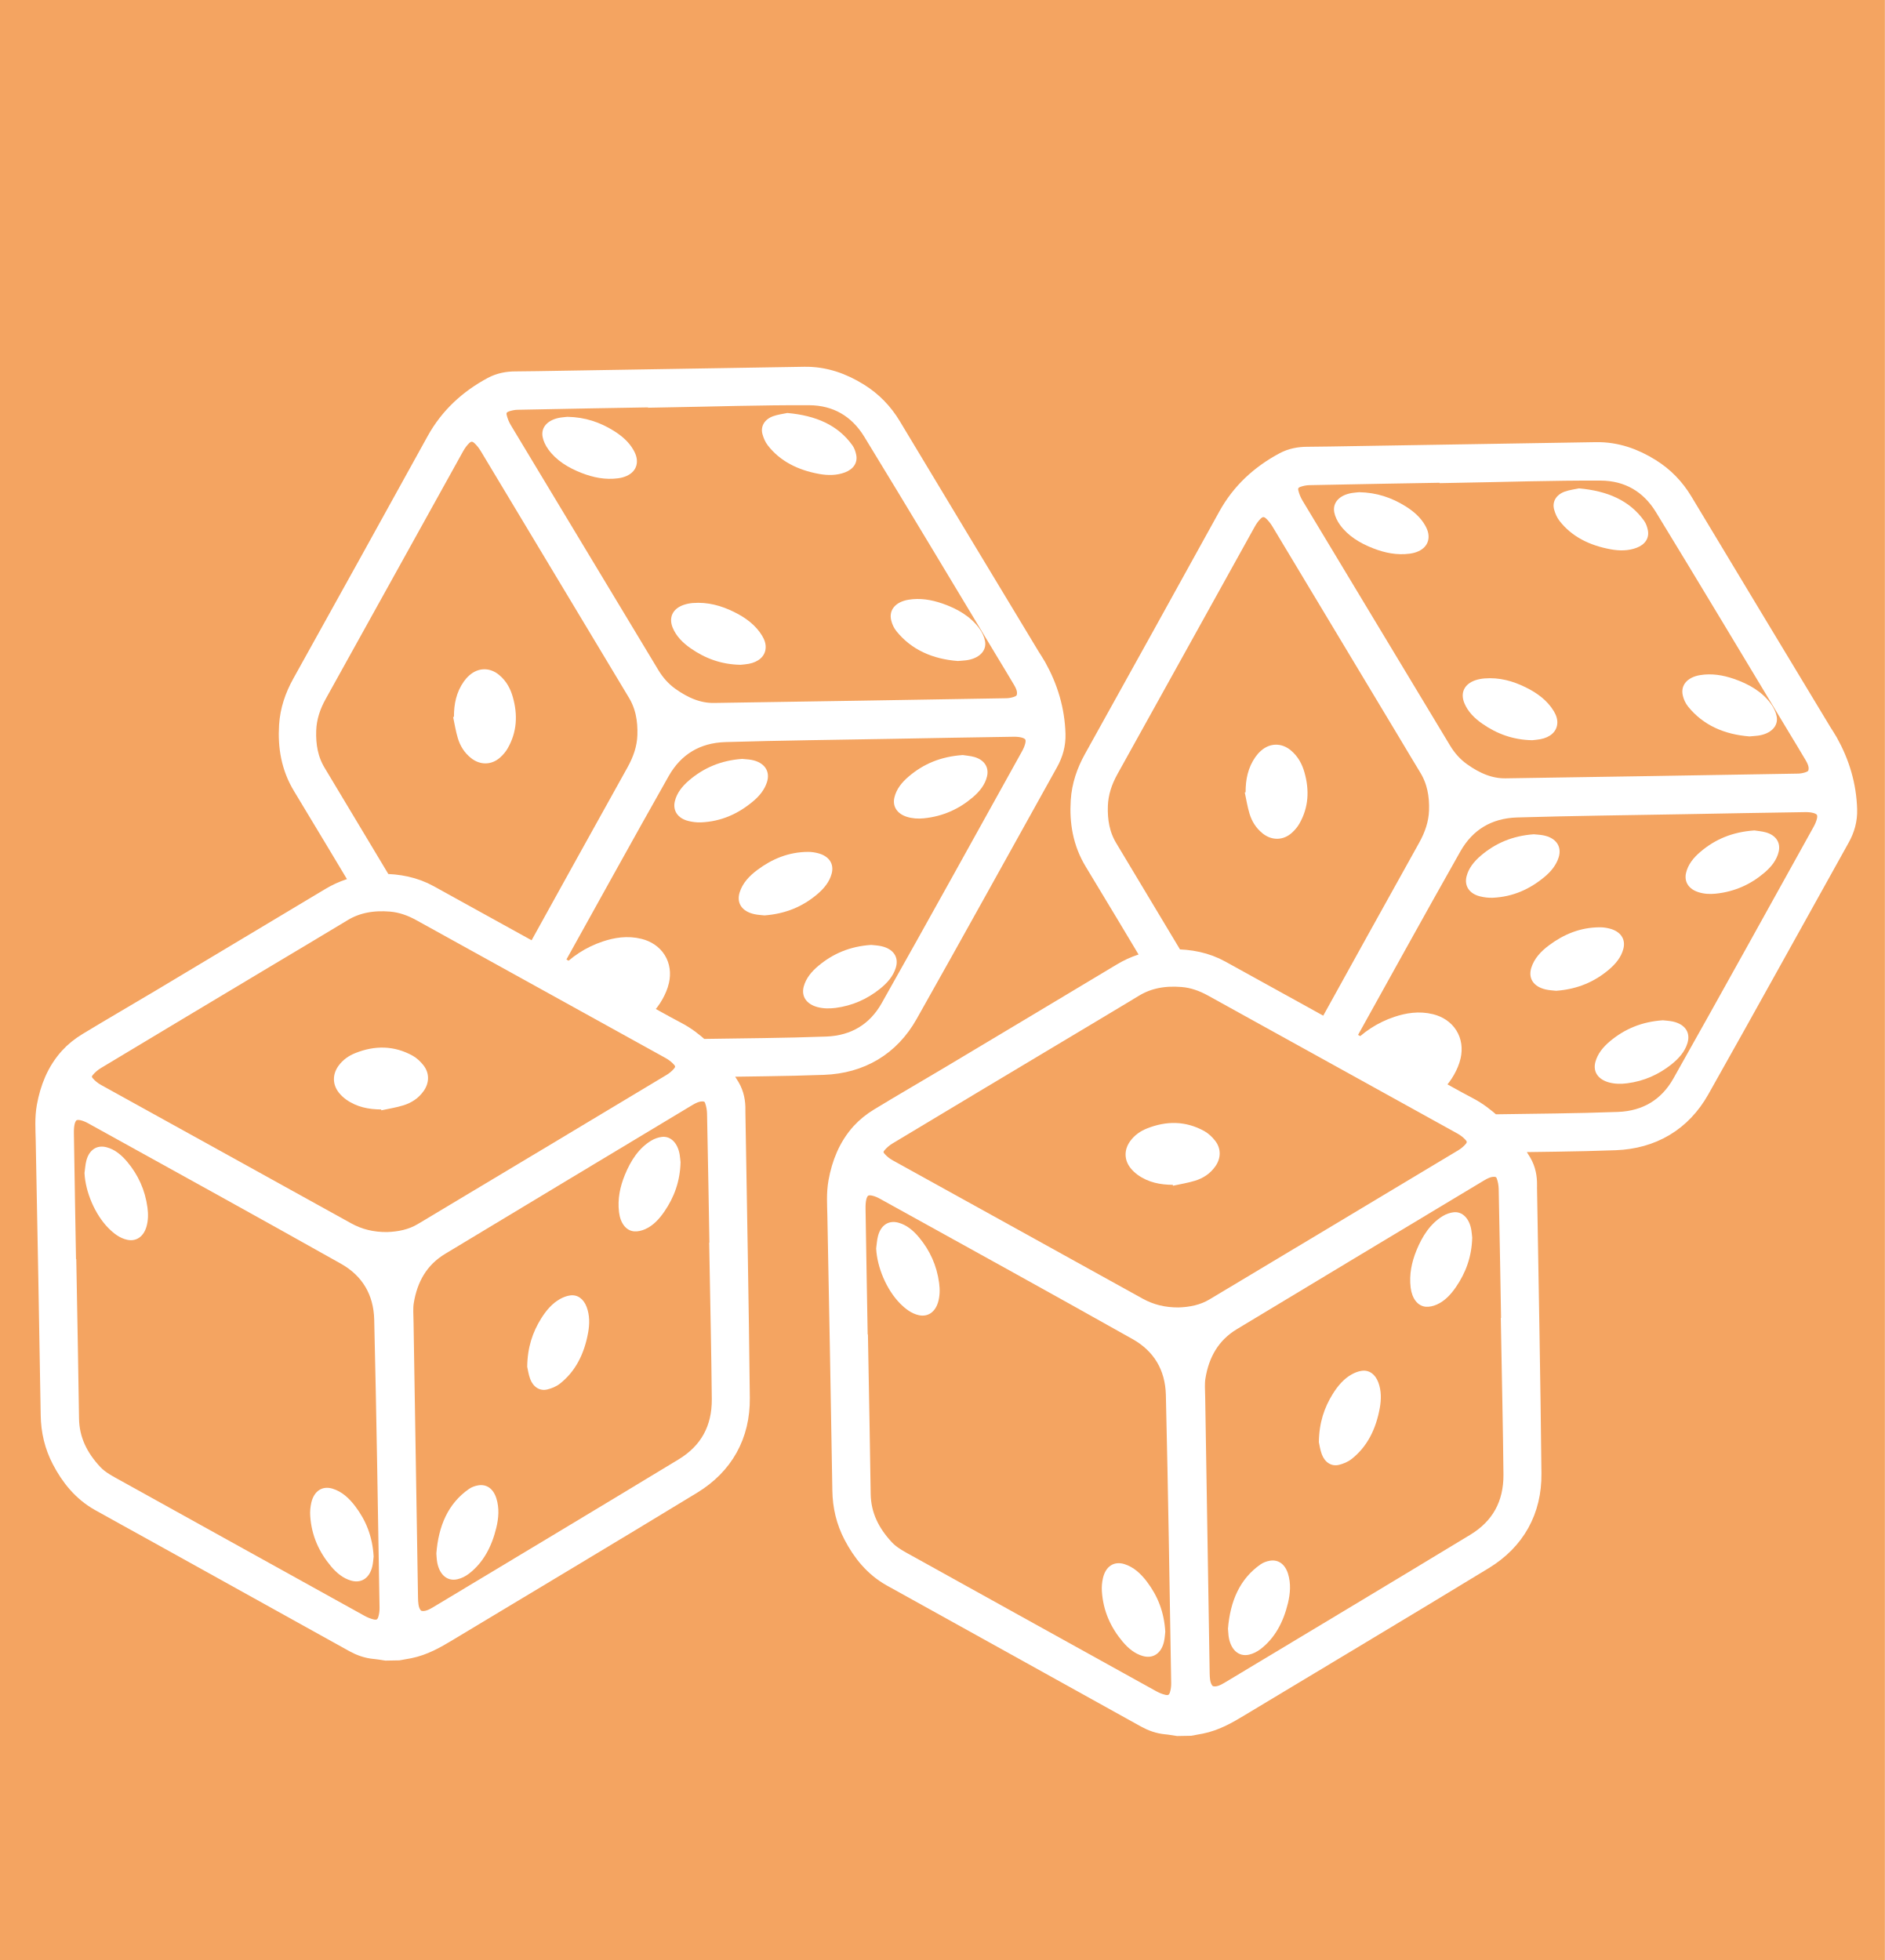
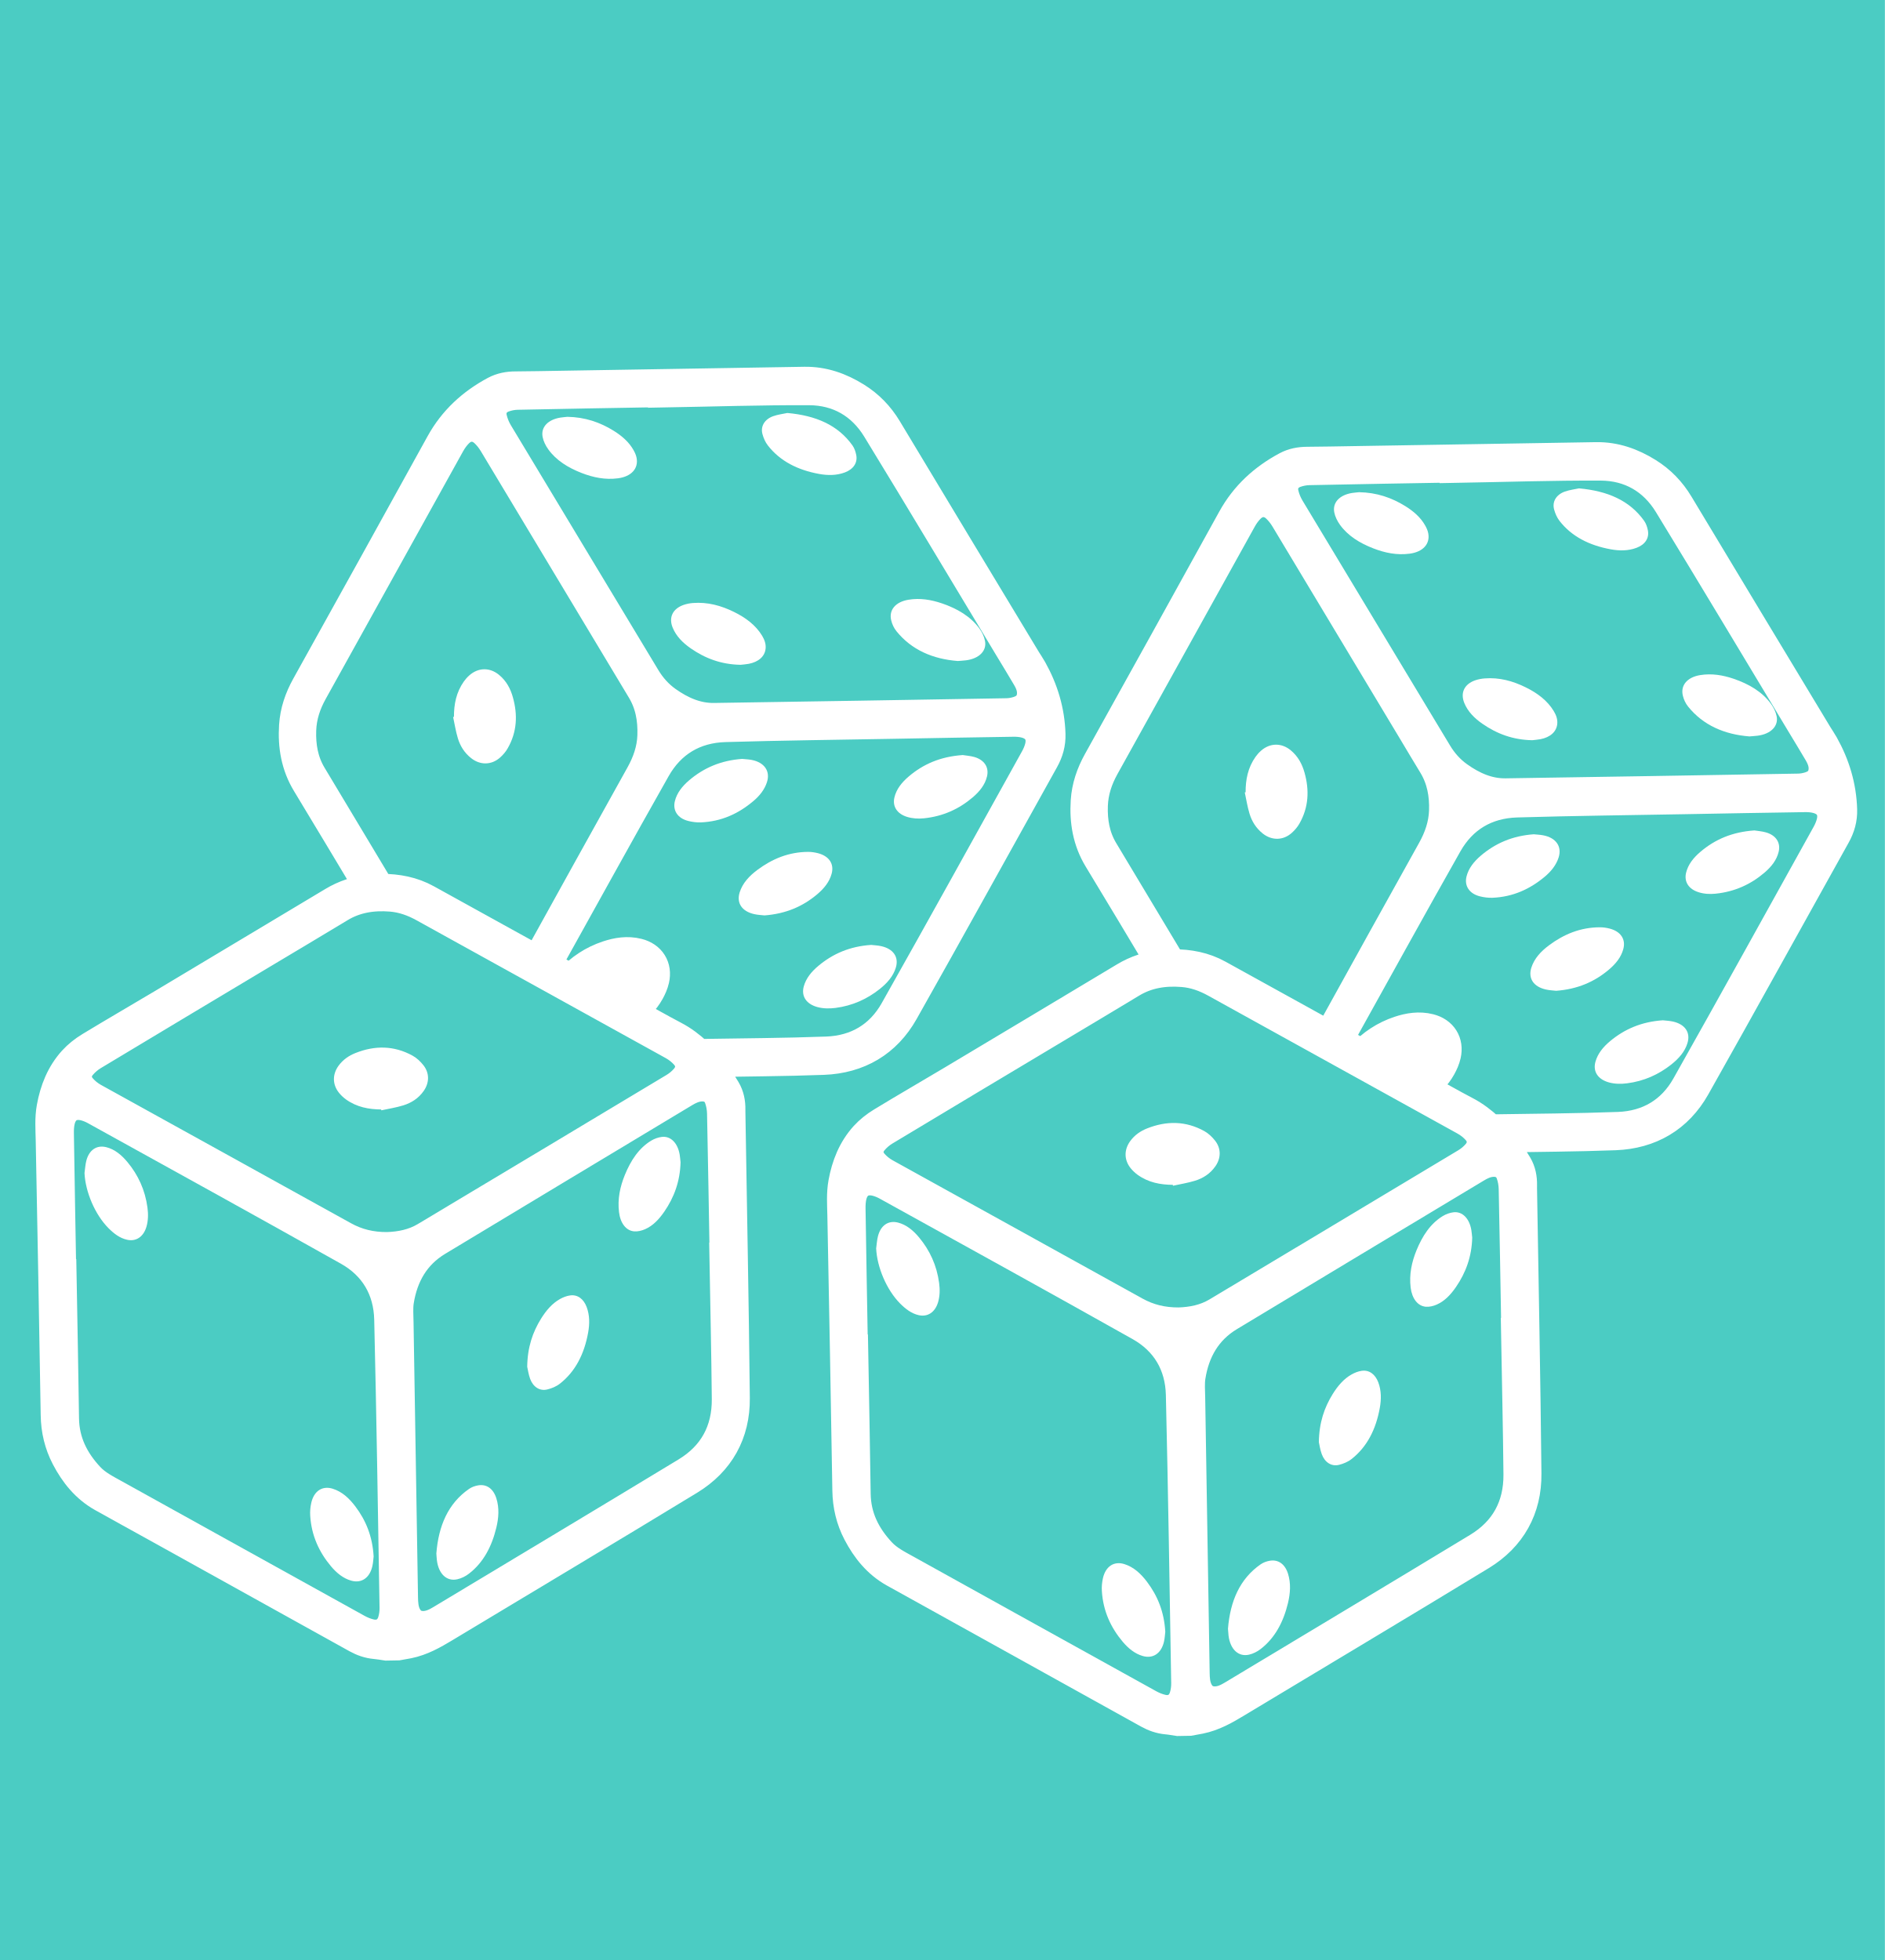
<svg xmlns="http://www.w3.org/2000/svg" width="50px" height="52px" viewBox="0 0 50 52" version="1.1">
-   <defs />
  <g id="Page-1" stroke="none" stroke-width="1" fill="none" fill-rule="evenodd">
    <g id="Lesson-2" transform="translate(-467, -5711)">
      <g id="Group-8" transform="translate(467, 5711)">
-         <rect id="Rectangle-12" fill-opacity="0.6" fill="#F67102" fill-rule="nonzero" x="0" y="0" width="50" height="52" />
+         <polygon id="Rectangle-12" fill-opacity="0.7" fill="#05BCB0" fill-rule="nonzero" points="0 0 50 0 50 52 0 52" />
        <g id="dice" transform="translate(25.31921, 27.91604) rotate(-1) translate(-25.31921, -27.91604) translate(1.319214, 9.41604)" fill="#FFFFFF">
          <path d="M36.306,19.658 C36.327,19.673 36.34,19.683 36.354,19.691 C36.741,19.914 37.124,20.143 37.516,20.357 C37.733,20.476 37.921,20.627 38.099,20.794 C38.131,20.824 38.185,20.847 38.228,20.847 C39.345,20.849 40.462,20.863 41.577,20.841 C42.386,20.825 43.034,20.456 43.443,19.759 C44.735,17.557 46.008,15.344 47.286,13.135 C47.339,13.042 47.384,12.941 47.413,12.838 C47.51,12.495 47.356,12.216 47.011,12.118 C46.904,12.087 46.787,12.075 46.675,12.075 C45.62,12.072 44.564,12.073 43.509,12.074 C42.015,12.075 40.521,12.065 39.027,12.083 C38.198,12.094 37.54,12.469 37.12,13.184 C36.116,14.889 35.132,16.606 34.14,18.318 C34.126,18.341 34.115,18.365 34.1,18.394 C34.348,18.536 34.59,18.676 34.833,18.816 C35.111,18.522 35.439,18.315 35.819,18.195 C36.074,18.115 36.334,18.078 36.598,18.149 C36.907,18.233 37.06,18.482 36.984,18.79 C36.958,18.896 36.91,18.999 36.855,19.094 C36.723,19.325 36.529,19.499 36.306,19.658 Z M37.582,3.179 L37.582,3.169 C36.28,3.169 34.977,3.167 33.675,3.172 C33.547,3.172 33.413,3.196 33.292,3.237 C33.022,3.33 32.881,3.571 32.94,3.847 C32.969,3.988 33.025,4.129 33.097,4.254 C34.361,6.443 35.631,8.629 36.896,10.818 C37.043,11.072 37.229,11.289 37.464,11.462 C37.845,11.743 38.262,11.939 38.744,11.94 C41.33,11.947 43.915,11.949 46.501,11.95 C46.608,11.95 46.718,11.933 46.821,11.902 C47.045,11.835 47.197,11.693 47.23,11.45 C47.256,11.262 47.196,11.093 47.107,10.934 C46.96,10.673 46.808,10.415 46.658,10.156 C45.52,8.192 44.39,6.223 43.24,4.265 C42.838,3.583 42.206,3.204 41.415,3.186 C40.138,3.158 38.86,3.179 37.582,3.179 Z M33.962,18.315 C33.982,18.281 33.996,18.258 34.01,18.234 C34.942,16.618 35.871,15.001 36.809,13.388 C37.001,13.057 37.127,12.714 37.148,12.332 C37.171,11.888 37.103,11.465 36.875,11.075 C36.694,10.767 36.518,10.456 36.339,10.146 C35.249,8.257 34.16,6.367 33.068,4.479 C33.001,4.363 32.917,4.251 32.82,4.159 C32.592,3.945 32.291,3.945 32.062,4.158 C31.967,4.248 31.884,4.358 31.819,4.471 C30.565,6.637 29.317,8.807 28.062,10.972 C27.873,11.299 27.753,11.639 27.733,12.015 C27.71,12.449 27.774,12.866 27.995,13.249 C28.572,14.25 29.15,15.251 29.726,16.253 C29.755,16.303 29.787,16.319 29.843,16.32 C30.254,16.326 30.647,16.406 31.007,16.614 C31.709,17.019 32.411,17.422 33.113,17.826 C33.394,17.988 33.675,18.149 33.962,18.315 Z M38.817,26.248 L38.824,26.248 C38.824,24.958 38.826,23.668 38.821,22.378 C38.82,22.237 38.797,22.089 38.751,21.956 C38.665,21.708 38.451,21.586 38.189,21.607 C38.03,21.619 37.889,21.682 37.754,21.761 C35.547,23.036 33.339,24.309 31.134,25.589 C30.517,25.948 30.182,26.511 30.06,27.202 C30.027,27.391 30.04,27.589 30.04,27.783 C30.036,30.216 30.034,32.649 30.031,35.082 C30.03,35.243 30.04,35.403 30.106,35.554 C30.204,35.779 30.385,35.898 30.629,35.893 C30.801,35.89 30.952,35.823 31.098,35.739 C33.293,34.47 35.49,33.206 37.68,31.93 C38.428,31.495 38.807,30.822 38.815,29.959 C38.825,28.722 38.817,27.485 38.817,26.248 Z M21.117,26.394 L21.124,26.394 C21.124,27.654 21.128,28.913 21.123,30.172 C21.121,30.802 21.371,31.321 21.783,31.777 C21.977,31.991 22.23,32.121 22.475,32.263 C24.593,33.487 26.71,34.712 28.829,35.933 C28.941,35.998 29.064,36.05 29.189,36.081 C29.487,36.155 29.745,36.016 29.844,35.726 C29.886,35.603 29.906,35.466 29.906,35.336 C29.908,32.787 29.914,30.237 29.898,27.688 C29.893,26.874 29.523,26.217 28.819,25.804 C26.61,24.51 24.389,23.237 22.172,21.958 C22.086,21.909 21.993,21.867 21.898,21.84 C21.539,21.734 21.251,21.893 21.157,22.254 C21.127,22.371 21.119,22.495 21.119,22.616 C21.116,23.876 21.117,25.135 21.117,26.394 Z M29.827,25.824 C30.179,25.819 30.539,25.757 30.869,25.568 C33.092,24.288 35.316,23.009 37.538,21.726 C37.654,21.66 37.764,21.571 37.852,21.472 C38.04,21.259 38.044,20.99 37.86,20.774 C37.769,20.667 37.652,20.572 37.529,20.501 C35.349,19.242 33.164,17.988 30.983,16.729 C30.704,16.568 30.413,16.457 30.093,16.427 C29.602,16.379 29.132,16.442 28.696,16.696 C28.032,17.083 27.364,17.464 26.699,17.847 C25.16,18.732 23.62,19.616 22.084,20.505 C21.962,20.576 21.846,20.672 21.755,20.779 C21.582,20.981 21.578,21.238 21.747,21.443 C21.838,21.554 21.956,21.653 22.08,21.725 C24.268,22.989 26.46,24.246 28.647,25.511 C29.009,25.72 29.392,25.819 29.827,25.824 Z M29.624,36.292 C29.526,36.276 29.429,36.255 29.33,36.245 C29.161,36.227 29.008,36.169 28.862,36.085 C27.097,35.065 25.332,34.044 23.567,33.024 C23.106,32.758 22.644,32.493 22.184,32.225 C21.762,31.979 21.476,31.609 21.261,31.18 C21.087,30.833 21.007,30.465 21.008,30.073 C21.01,27.638 21.009,25.202 21.003,22.767 C21.002,22.484 20.986,22.202 21.042,21.922 C21.132,21.473 21.303,21.06 21.617,20.723 C21.746,20.586 21.903,20.466 22.066,20.371 C22.707,19.996 23.358,19.636 24.002,19.266 C25.527,18.39 27.052,17.514 28.575,16.635 C28.879,16.459 29.203,16.36 29.551,16.331 C29.575,16.329 29.599,16.324 29.634,16.318 C29.613,16.282 29.598,16.254 29.581,16.226 C29.04,15.287 28.502,14.346 27.955,13.41 C27.681,12.94 27.606,12.434 27.649,11.904 C27.679,11.536 27.801,11.2 27.986,10.879 C29.216,8.756 30.442,6.631 31.664,4.505 C32.007,3.908 32.497,3.475 33.103,3.164 C33.266,3.08 33.441,3.051 33.626,3.053 C34.026,3.058 34.425,3.056 34.825,3.057 C36.981,3.06 39.136,3.063 41.291,3.064 C41.784,3.064 42.221,3.23 42.626,3.492 C42.956,3.705 43.215,3.982 43.413,4.325 C44.603,6.387 45.798,8.446 46.992,10.506 C47.044,10.595 47.102,10.68 47.15,10.77 C47.437,11.304 47.597,11.871 47.604,12.479 C47.607,12.711 47.543,12.924 47.425,13.127 C46.144,15.332 44.875,17.544 43.584,19.743 C43.122,20.529 42.396,20.937 41.483,20.956 C40.448,20.977 39.411,20.962 38.375,20.962 L38.27,20.962 C38.335,21.04 38.395,21.101 38.442,21.171 C38.574,21.372 38.709,21.572 38.829,21.78 C38.917,21.934 38.946,22.107 38.94,22.285 C38.939,22.316 38.938,22.346 38.938,22.377 C38.935,24.898 38.942,27.42 38.923,29.942 C38.917,30.857 38.496,31.581 37.705,32.044 C35.522,33.322 33.327,34.579 31.138,35.847 C30.839,36.021 30.538,36.183 30.194,36.247 C30.105,36.263 30.014,36.277 29.924,36.292 L29.624,36.292 Z" id="Fill-1" stroke="#FFFFFF" stroke-width="0.9" />
          <path d="M29.73,22.119 C29.401,22.111 29.084,22.047 28.803,21.838 C28.736,21.788 28.672,21.726 28.619,21.658 C28.448,21.437 28.449,21.169 28.617,20.943 C28.739,20.78 28.897,20.677 29.072,20.611 C29.589,20.416 30.1,20.425 30.592,20.709 C30.697,20.771 30.795,20.865 30.872,20.968 C31.031,21.178 31.022,21.434 30.867,21.647 C30.724,21.844 30.532,21.959 30.321,22.02 C30.129,22.076 29.93,22.103 29.733,22.143 C29.732,22.135 29.731,22.127 29.73,22.119" id="Fill-4" />
          <path d="M29.323,33.972 C29.314,34.037 29.307,34.138 29.284,34.233 C29.207,34.543 28.986,34.686 28.716,34.604 C28.505,34.54 28.336,34.396 28.189,34.216 C27.881,33.837 27.684,33.394 27.66,32.866 C27.654,32.752 27.667,32.632 27.694,32.521 C27.771,32.206 27.997,32.067 28.269,32.157 C28.513,32.238 28.701,32.417 28.861,32.637 C29.134,33.012 29.302,33.439 29.323,33.972" id="Fill-6" />
          <path d="M21.832,23.668 C21.849,23.559 21.857,23.447 21.886,23.343 C21.965,23.055 22.172,22.924 22.424,22.993 C22.648,23.055 22.825,23.209 22.978,23.4 C23.253,23.744 23.432,24.145 23.486,24.615 C23.506,24.787 23.501,24.959 23.449,25.125 C23.365,25.389 23.168,25.515 22.932,25.459 C22.738,25.412 22.583,25.288 22.439,25.138 C22.092,24.774 21.847,24.172 21.832,23.668" id="Fill-8" />
          <path d="M33.484,29.013 C33.5,28.493 33.645,28.097 33.875,27.74 C34.013,27.527 34.176,27.342 34.386,27.23 C34.47,27.185 34.562,27.151 34.652,27.14 C34.85,27.114 35.01,27.235 35.088,27.453 C35.167,27.675 35.161,27.905 35.116,28.133 C35.005,28.694 34.763,29.158 34.344,29.475 C34.245,29.55 34.123,29.597 34.007,29.624 C33.808,29.669 33.633,29.553 33.556,29.334 C33.514,29.213 33.498,29.079 33.484,29.013" id="Fill-10" />
          <path d="M37.646,23.658 C37.625,24.161 37.46,24.585 37.193,24.96 C37.051,25.159 36.885,25.33 36.673,25.418 C36.583,25.455 36.48,25.479 36.386,25.47 C36.168,25.449 36.021,25.246 35.99,24.955 C35.954,24.604 36.03,24.279 36.162,23.97 C36.325,23.591 36.543,23.266 36.876,23.072 C36.963,23.021 37.065,22.987 37.162,22.977 C37.399,22.953 37.582,23.151 37.627,23.46 C37.637,23.528 37.64,23.598 37.646,23.658" id="Fill-12" />
          <path d="M30.987,33.921 C31.058,33.191 31.323,32.6 31.885,32.225 C31.958,32.177 32.045,32.148 32.129,32.135 C32.356,32.101 32.53,32.233 32.605,32.488 C32.681,32.749 32.656,33.011 32.59,33.268 C32.46,33.768 32.228,34.188 31.844,34.473 C31.752,34.542 31.642,34.594 31.535,34.617 C31.25,34.677 31.038,34.466 30.999,34.104 C30.993,34.044 30.991,33.982 30.987,33.921" id="Fill-14" />
          <path d="M31.842,11.739 C31.847,11.407 31.913,11.088 32.122,10.803 C32.164,10.746 32.214,10.692 32.27,10.644 C32.511,10.439 32.817,10.44 33.058,10.646 C33.251,10.812 33.355,11.02 33.414,11.246 C33.536,11.712 33.51,12.168 33.252,12.6 C33.201,12.686 33.129,12.767 33.05,12.836 C32.818,13.038 32.514,13.037 32.276,12.84 C32.1,12.694 31.993,12.51 31.936,12.309 C31.883,12.123 31.857,11.932 31.82,11.743 C31.827,11.741 31.834,11.74 31.842,11.739" id="Fill-16" />
          <path d="M45.232,10.491 C44.569,10.428 44.008,10.173 43.618,9.671 C43.552,9.586 43.506,9.482 43.484,9.381 C43.421,9.103 43.609,8.893 43.95,8.842 C44.26,8.797 44.554,8.852 44.838,8.954 C45.241,9.1 45.589,9.311 45.818,9.638 C45.888,9.738 45.941,9.855 45.962,9.969 C46.01,10.234 45.796,10.436 45.453,10.475 C45.39,10.482 45.325,10.484 45.232,10.491" id="Fill-18" />
          <path d="M34.991,3.832 C35.458,3.848 35.854,3.993 36.212,4.224 C36.428,4.364 36.612,4.53 36.727,4.743 C36.763,4.81 36.794,4.881 36.806,4.953 C36.855,5.238 36.656,5.446 36.305,5.486 C35.964,5.525 35.647,5.453 35.343,5.329 C34.984,5.183 34.673,4.983 34.467,4.686 C34.398,4.585 34.343,4.468 34.323,4.354 C34.278,4.091 34.475,3.896 34.805,3.849 C34.871,3.84 34.938,3.837 34.991,3.832" id="Fill-20" />
          <path d="M40.825,3.832 C41.578,3.913 42.163,4.175 42.539,4.725 C42.589,4.798 42.616,4.888 42.632,4.973 C42.671,5.182 42.554,5.354 42.325,5.435 C42.1,5.516 41.867,5.509 41.637,5.463 C41.074,5.35 40.609,5.107 40.293,4.685 C40.226,4.595 40.183,4.487 40.156,4.383 C40.102,4.175 40.217,3.988 40.449,3.91 C40.576,3.868 40.716,3.854 40.825,3.832" id="Fill-22" />
          <path d="M39.469,10.491 C38.954,10.473 38.529,10.302 38.152,10.03 C37.943,9.879 37.772,9.7 37.684,9.473 C37.578,9.199 37.694,8.969 37.988,8.874 C38.065,8.85 38.149,8.835 38.231,8.83 C38.626,8.805 38.982,8.912 39.315,9.083 C39.626,9.242 39.888,9.445 40.053,9.729 C40.116,9.838 40.155,9.953 40.139,10.076 C40.113,10.279 39.946,10.423 39.685,10.468 C39.609,10.481 39.531,10.484 39.469,10.491" id="Fill-24" />
          <path d="M39.987,17.149 C39.915,17.139 39.811,17.134 39.714,17.11 C39.389,17.031 39.246,16.808 39.338,16.528 C39.419,16.284 39.599,16.096 39.82,15.938 C40.213,15.656 40.655,15.476 41.179,15.485 C41.264,15.486 41.351,15.501 41.432,15.523 C41.727,15.604 41.862,15.814 41.787,16.073 C41.725,16.29 41.578,16.463 41.394,16.613 C41.008,16.928 40.554,17.117 39.987,17.149" id="Fill-26" />
          <path d="M45.319,12.987 C45.394,13.001 45.515,13.011 45.626,13.045 C45.892,13.126 46.014,13.328 45.953,13.564 C45.896,13.785 45.75,13.961 45.565,14.113 C45.2,14.414 44.77,14.604 44.26,14.647 C44.106,14.66 43.955,14.649 43.809,14.6 C43.55,14.514 43.428,14.318 43.486,14.084 C43.542,13.86 43.69,13.683 43.878,13.529 C44.269,13.208 44.729,13.017 45.319,12.987" id="Fill-28" />
          <path d="M39.465,12.987 C39.535,12.996 39.627,13 39.716,13.019 C40.055,13.09 40.212,13.325 40.114,13.614 C40.046,13.815 39.908,13.98 39.733,14.121 C39.342,14.436 38.888,14.639 38.342,14.652 C38.231,14.654 38.114,14.637 38.007,14.608 C37.728,14.532 37.597,14.324 37.662,14.077 C37.72,13.857 37.868,13.681 38.053,13.528 C38.442,13.209 38.9,13.017 39.465,12.987" id="Fill-30" />
          <path d="M42.803,17.981 C42.874,17.991 42.975,17.996 43.07,18.019 C43.391,18.097 43.535,18.318 43.446,18.594 C43.373,18.824 43.208,19.003 43.006,19.158 C42.668,19.416 42.279,19.586 41.826,19.636 C41.666,19.654 41.505,19.65 41.348,19.605 C41.055,19.52 40.92,19.311 40.995,19.053 C41.059,18.834 41.208,18.66 41.395,18.509 C41.784,18.197 42.237,18.009 42.803,17.981" id="Fill-32" />
          <path d="M15.344,17.292 C15.365,17.306 15.378,17.317 15.392,17.325 C15.779,17.548 16.162,17.776 16.554,17.991 C16.771,18.109 16.959,18.26 17.137,18.428 C17.169,18.458 17.223,18.481 17.267,18.481 C18.383,18.482 19.5,18.497 20.616,18.475 C21.424,18.458 22.072,18.09 22.481,17.392 C23.773,15.191 25.046,12.978 26.324,10.768 C26.377,10.676 26.422,10.575 26.451,10.472 C26.549,10.128 26.394,9.849 26.049,9.751 C25.942,9.721 25.825,9.709 25.713,9.709 C24.658,9.706 23.602,9.707 22.547,9.708 C21.053,9.709 19.559,9.699 18.065,9.717 C17.236,9.727 16.579,10.103 16.158,10.818 C15.154,12.523 14.17,14.24 13.178,15.952 C13.165,15.975 13.153,15.999 13.138,16.027 C13.386,16.17 13.628,16.309 13.871,16.449 C14.149,16.156 14.477,15.949 14.858,15.829 C15.112,15.749 15.372,15.712 15.636,15.783 C15.945,15.866 16.098,16.116 16.022,16.424 C15.996,16.53 15.948,16.633 15.893,16.728 C15.761,16.959 15.567,17.133 15.344,17.292 Z M16.62,0.812 L16.62,0.803 C15.318,0.803 14.015,0.801 12.713,0.806 C12.585,0.806 12.451,0.829 12.33,0.871 C12.06,0.964 11.919,1.204 11.978,1.481 C12.008,1.622 12.063,1.763 12.135,1.888 C13.399,4.077 14.669,6.263 15.934,8.452 C16.081,8.706 16.267,8.922 16.502,9.096 C16.883,9.376 17.3,9.573 17.782,9.574 C20.368,9.581 22.954,9.583 25.539,9.584 C25.646,9.584 25.756,9.567 25.859,9.536 C26.083,9.469 26.235,9.327 26.269,9.084 C26.294,8.896 26.235,8.727 26.145,8.568 C25.998,8.307 25.846,8.049 25.696,7.79 C24.558,5.825 23.428,3.856 22.278,1.899 C21.876,1.216 21.244,0.837 20.453,0.82 C19.176,0.792 17.898,0.812 16.62,0.812 Z M13.001,15.948 C13.02,15.915 13.034,15.891 13.048,15.868 C13.98,14.252 14.91,12.635 15.847,11.022 C16.039,10.691 16.166,10.347 16.186,9.966 C16.209,9.522 16.142,9.099 15.913,8.709 C15.733,8.401 15.556,8.09 15.377,7.78 C14.288,5.891 13.198,4.001 12.106,2.113 C12.039,1.997 11.955,1.885 11.858,1.793 C11.63,1.579 11.329,1.579 11.101,1.792 C11.005,1.882 10.923,1.991 10.857,2.105 C9.603,4.271 8.356,6.441 7.101,8.606 C6.911,8.932 6.791,9.273 6.771,9.648 C6.748,10.083 6.812,10.5 7.033,10.883 C7.611,11.884 8.188,12.885 8.764,13.887 C8.793,13.936 8.825,13.953 8.881,13.953 C9.292,13.96 9.685,14.04 10.046,14.248 C10.747,14.653 11.449,15.056 12.151,15.46 C12.432,15.621 12.713,15.783 13.001,15.948 Z M17.856,23.882 L17.862,23.882 C17.862,22.592 17.864,21.302 17.859,20.012 C17.858,19.87 17.835,19.723 17.789,19.589 C17.704,19.341 17.489,19.22 17.227,19.241 C17.068,19.253 16.927,19.316 16.792,19.394 C14.585,20.67 12.377,21.943 10.173,23.223 C9.555,23.581 9.22,24.145 9.098,24.836 C9.065,25.025 9.079,25.223 9.078,25.417 C9.074,27.85 9.072,30.283 9.069,32.715 C9.069,32.877 9.078,33.037 9.144,33.188 C9.242,33.412 9.423,33.532 9.667,33.527 C9.839,33.523 9.991,33.457 10.136,33.373 C12.331,32.104 14.528,30.84 16.718,29.564 C17.466,29.129 17.845,28.456 17.853,27.593 C17.863,26.356 17.856,25.119 17.856,23.882 Z M0.155,24.028 L0.162,24.028 C0.162,25.288 0.166,26.547 0.161,27.806 C0.159,28.435 0.409,28.955 0.821,29.411 C1.015,29.625 1.268,29.755 1.513,29.897 C3.631,31.12 5.748,32.346 7.867,33.567 C7.979,33.632 8.102,33.684 8.227,33.715 C8.525,33.788 8.783,33.65 8.882,33.36 C8.924,33.237 8.944,33.1 8.944,32.97 C8.946,30.42 8.952,27.871 8.936,25.322 C8.931,24.508 8.561,23.851 7.857,23.438 C5.648,22.144 3.427,20.871 1.21,19.592 C1.124,19.542 1.031,19.501 0.936,19.473 C0.577,19.368 0.289,19.527 0.195,19.888 C0.165,20.004 0.157,20.129 0.157,20.25 C0.154,21.509 0.155,22.769 0.155,24.028 Z M8.865,23.458 C9.217,23.453 9.578,23.391 9.907,23.202 C12.131,21.922 14.355,20.643 16.576,19.36 C16.692,19.293 16.802,19.205 16.89,19.105 C17.078,18.893 17.082,18.623 16.898,18.408 C16.807,18.301 16.69,18.206 16.568,18.135 C14.387,16.876 12.203,15.622 10.021,14.363 C9.743,14.202 9.451,14.091 9.131,14.06 C8.64,14.013 8.17,14.075 7.734,14.33 C7.07,14.717 6.403,15.097 5.737,15.48 C4.198,16.366 2.659,17.249 1.122,18.139 C1,18.21 0.885,18.306 0.793,18.413 C0.62,18.615 0.616,18.871 0.785,19.077 C0.876,19.188 0.994,19.287 1.118,19.359 C3.306,20.623 5.498,21.879 7.685,23.144 C8.047,23.354 8.43,23.453 8.865,23.458 Z M8.662,33.925 C8.564,33.909 8.467,33.889 8.368,33.879 C8.199,33.861 8.046,33.803 7.9,33.719 C6.135,32.698 4.371,31.678 2.606,30.658 C2.145,30.392 1.682,30.127 1.222,29.859 C0.8,29.613 0.514,29.243 0.299,28.814 C0.125,28.466 0.045,28.099 0.046,27.707 C0.048,25.272 0.047,22.836 0.041,20.4 C0.04,20.117 0.024,19.836 0.08,19.556 C0.17,19.107 0.341,18.694 0.655,18.357 C0.784,18.219 0.941,18.1 1.104,18.005 C1.746,17.63 2.396,17.27 3.041,16.9 C4.566,16.024 6.09,15.147 7.613,14.269 C7.917,14.093 8.241,13.994 8.589,13.965 C8.613,13.963 8.637,13.958 8.672,13.952 C8.651,13.916 8.636,13.887 8.62,13.859 C8.078,12.921 7.54,11.98 6.994,11.044 C6.719,10.574 6.644,10.068 6.687,9.537 C6.717,9.17 6.839,8.834 7.024,8.513 C8.254,6.39 9.48,4.265 10.702,2.138 C11.045,1.542 11.535,1.109 12.141,0.797 C12.304,0.714 12.479,0.684 12.664,0.687 C13.064,0.692 13.464,0.69 13.864,0.691 C16.019,0.693 18.174,0.697 20.329,0.698 C20.822,0.698 21.259,0.864 21.664,1.126 C21.994,1.339 22.253,1.616 22.451,1.958 C23.641,4.021 24.836,6.08 26.03,8.14 C26.082,8.229 26.14,8.314 26.188,8.404 C26.475,8.937 26.635,9.505 26.642,10.112 C26.645,10.345 26.581,10.557 26.463,10.76 C25.183,12.966 23.913,15.178 22.622,17.376 C22.16,18.163 21.434,18.571 20.521,18.59 C19.486,18.611 18.449,18.595 17.413,18.596 L17.308,18.596 C17.373,18.674 17.433,18.735 17.48,18.805 C17.613,19.005 17.747,19.206 17.867,19.414 C17.955,19.568 17.985,19.741 17.978,19.919 C17.977,19.95 17.977,19.98 17.977,20.011 C17.973,22.532 17.98,25.054 17.962,27.575 C17.955,28.491 17.534,29.215 16.743,29.678 C14.56,30.956 12.365,32.213 10.176,33.481 C9.877,33.654 9.577,33.817 9.232,33.881 C9.143,33.897 9.052,33.911 8.962,33.925 L8.662,33.925 Z" id="Fill-1" stroke="#FFFFFF" stroke-width="0.9" />
          <path d="M8.768,19.753 C8.439,19.745 8.122,19.68 7.841,19.472 C7.774,19.422 7.71,19.36 7.657,19.292 C7.486,19.071 7.487,18.803 7.655,18.577 C7.777,18.414 7.936,18.311 8.11,18.245 C8.627,18.049 9.138,18.059 9.63,18.343 C9.735,18.404 9.833,18.499 9.911,18.602 C10.069,18.812 10.06,19.067 9.905,19.281 C9.762,19.478 9.57,19.592 9.359,19.654 C9.167,19.71 8.968,19.737 8.771,19.776 C8.77,19.769 8.769,19.761 8.768,19.753" id="Fill-4" />
          <path d="M8.361,31.606 C8.352,31.671 8.346,31.772 8.322,31.867 C8.245,32.177 8.024,32.32 7.754,32.238 C7.543,32.174 7.374,32.03 7.227,31.85 C6.919,31.47 6.722,31.028 6.698,30.5 C6.692,30.386 6.705,30.265 6.732,30.155 C6.809,29.84 7.035,29.701 7.307,29.791 C7.552,29.872 7.739,30.051 7.899,30.271 C8.172,30.646 8.34,31.073 8.361,31.606" id="Fill-6" />
          <path d="M0.87,21.302 C0.888,21.193 0.895,21.081 0.924,20.976 C1.003,20.689 1.21,20.558 1.462,20.627 C1.686,20.688 1.863,20.843 2.016,21.034 C2.291,21.377 2.47,21.779 2.524,22.249 C2.544,22.421 2.539,22.593 2.487,22.759 C2.403,23.022 2.206,23.149 1.97,23.092 C1.776,23.046 1.621,22.922 1.477,22.772 C1.13,22.408 0.885,21.805 0.87,21.302" id="Fill-8" />
          <path d="M12.522,26.646 C12.538,26.127 12.683,25.731 12.913,25.374 C13.051,25.161 13.214,24.976 13.425,24.863 C13.508,24.819 13.6,24.785 13.69,24.774 C13.888,24.748 14.048,24.869 14.126,25.087 C14.205,25.309 14.199,25.539 14.154,25.767 C14.043,26.328 13.801,26.792 13.382,27.109 C13.283,27.184 13.161,27.231 13.045,27.257 C12.846,27.303 12.671,27.187 12.594,26.968 C12.552,26.846 12.537,26.712 12.522,26.646" id="Fill-10" />
          <path d="M16.684,21.291 C16.663,21.795 16.498,22.219 16.231,22.593 C16.089,22.793 15.923,22.964 15.711,23.052 C15.621,23.089 15.518,23.113 15.424,23.104 C15.206,23.083 15.059,22.88 15.029,22.588 C14.992,22.238 15.068,21.913 15.2,21.604 C15.363,21.225 15.581,20.9 15.914,20.706 C16.001,20.655 16.103,20.621 16.2,20.611 C16.437,20.587 16.62,20.784 16.665,21.094 C16.675,21.162 16.678,21.232 16.684,21.291" id="Fill-12" />
          <path d="M10.026,31.555 C10.096,30.825 10.361,30.234 10.923,29.859 C10.996,29.81 11.083,29.782 11.167,29.769 C11.394,29.735 11.568,29.867 11.643,30.122 C11.72,30.383 11.695,30.645 11.628,30.902 C11.498,31.402 11.266,31.822 10.882,32.107 C10.79,32.176 10.68,32.228 10.573,32.25 C10.288,32.311 10.076,32.1 10.037,31.738 C10.031,31.677 10.029,31.616 10.026,31.555" id="Fill-14" />
          <path d="M10.88,9.372 C10.885,9.04 10.951,8.722 11.16,8.437 C11.202,8.38 11.252,8.325 11.308,8.278 C11.549,8.072 11.855,8.073 12.096,8.28 C12.289,8.445 12.393,8.654 12.452,8.88 C12.574,9.346 12.548,9.802 12.29,10.233 C12.239,10.32 12.167,10.401 12.089,10.469 C11.856,10.672 11.552,10.671 11.314,10.473 C11.138,10.328 11.031,10.144 10.974,9.943 C10.921,9.757 10.895,9.565 10.858,9.376 C10.865,9.375 10.873,9.374 10.88,9.372" id="Fill-16" />
          <path d="M24.271,8.124 C23.608,8.062 23.046,7.807 22.656,7.305 C22.59,7.22 22.544,7.116 22.522,7.015 C22.459,6.737 22.647,6.527 22.988,6.476 C23.298,6.43 23.592,6.486 23.876,6.588 C24.28,6.734 24.627,6.945 24.857,7.272 C24.927,7.371 24.979,7.489 25,7.603 C25.048,7.868 24.835,8.07 24.491,8.109 C24.428,8.116 24.363,8.118 24.271,8.124" id="Fill-18" />
          <path d="M14.029,1.466 C14.496,1.482 14.893,1.627 15.25,1.858 C15.466,1.998 15.65,2.164 15.765,2.377 C15.801,2.443 15.832,2.515 15.844,2.587 C15.893,2.872 15.694,3.08 15.343,3.12 C15.002,3.159 14.685,3.087 14.381,2.963 C14.022,2.816 13.711,2.617 13.505,2.319 C13.436,2.219 13.381,2.102 13.361,1.987 C13.316,1.725 13.513,1.53 13.844,1.483 C13.909,1.474 13.976,1.471 14.029,1.466" id="Fill-20" />
          <path d="M19.863,1.466 C20.616,1.546 21.201,1.809 21.577,2.359 C21.627,2.432 21.654,2.522 21.67,2.607 C21.71,2.816 21.592,2.987 21.363,3.069 C21.138,3.149 20.905,3.143 20.675,3.097 C20.112,2.984 19.648,2.74 19.332,2.319 C19.264,2.229 19.221,2.121 19.194,2.017 C19.14,1.809 19.255,1.622 19.487,1.544 C19.614,1.501 19.754,1.488 19.863,1.466" id="Fill-22" />
          <path d="M18.507,8.124 C17.993,8.107 17.567,7.936 17.191,7.664 C16.981,7.513 16.811,7.334 16.722,7.106 C16.616,6.833 16.733,6.603 17.026,6.508 C17.103,6.483 17.187,6.468 17.269,6.463 C17.664,6.439 18.02,6.546 18.353,6.717 C18.664,6.876 18.926,7.079 19.091,7.363 C19.154,7.472 19.193,7.587 19.177,7.71 C19.152,7.913 18.984,8.057 18.723,8.102 C18.647,8.115 18.569,8.118 18.507,8.124" id="Fill-24" />
          <path d="M19.025,14.783 C18.953,14.773 18.849,14.768 18.752,14.744 C18.427,14.665 18.284,14.442 18.376,14.162 C18.457,13.918 18.637,13.73 18.858,13.572 C19.251,13.29 19.693,13.11 20.217,13.118 C20.302,13.12 20.389,13.135 20.47,13.157 C20.765,13.238 20.9,13.448 20.825,13.707 C20.763,13.924 20.616,14.097 20.432,14.247 C20.046,14.562 19.592,14.75 19.025,14.783" id="Fill-26" />
          <path d="M24.357,10.621 C24.432,10.635 24.553,10.645 24.664,10.678 C24.93,10.76 25.052,10.961 24.991,11.198 C24.935,11.418 24.788,11.595 24.603,11.747 C24.238,12.048 23.808,12.238 23.298,12.281 C23.145,12.294 22.993,12.282 22.847,12.234 C22.589,12.148 22.466,11.952 22.524,11.718 C22.58,11.494 22.728,11.317 22.916,11.163 C23.307,10.842 23.767,10.651 24.357,10.621" id="Fill-28" />
          <path d="M18.503,10.621 C18.573,10.63 18.665,10.634 18.754,10.652 C19.093,10.723 19.25,10.959 19.152,11.248 C19.084,11.449 18.946,11.614 18.771,11.754 C18.38,12.07 17.927,12.273 17.38,12.286 C17.269,12.288 17.152,12.271 17.045,12.242 C16.766,12.166 16.635,11.957 16.7,11.711 C16.758,11.49 16.906,11.315 17.091,11.162 C17.48,10.843 17.939,10.651 18.503,10.621" id="Fill-30" />
          <path d="M21.841,15.615 C21.912,15.625 22.013,15.63 22.108,15.653 C22.429,15.731 22.573,15.952 22.484,16.228 C22.411,16.457 22.246,16.637 22.044,16.791 C21.706,17.05 21.317,17.219 20.865,17.27 C20.704,17.287 20.543,17.284 20.386,17.239 C20.093,17.154 19.958,16.945 20.033,16.686 C20.097,16.468 20.246,16.294 20.434,16.143 C20.822,15.831 21.275,15.642 21.841,15.615" id="Fill-32" />
        </g>
      </g>
    </g>
  </g>
</svg>
